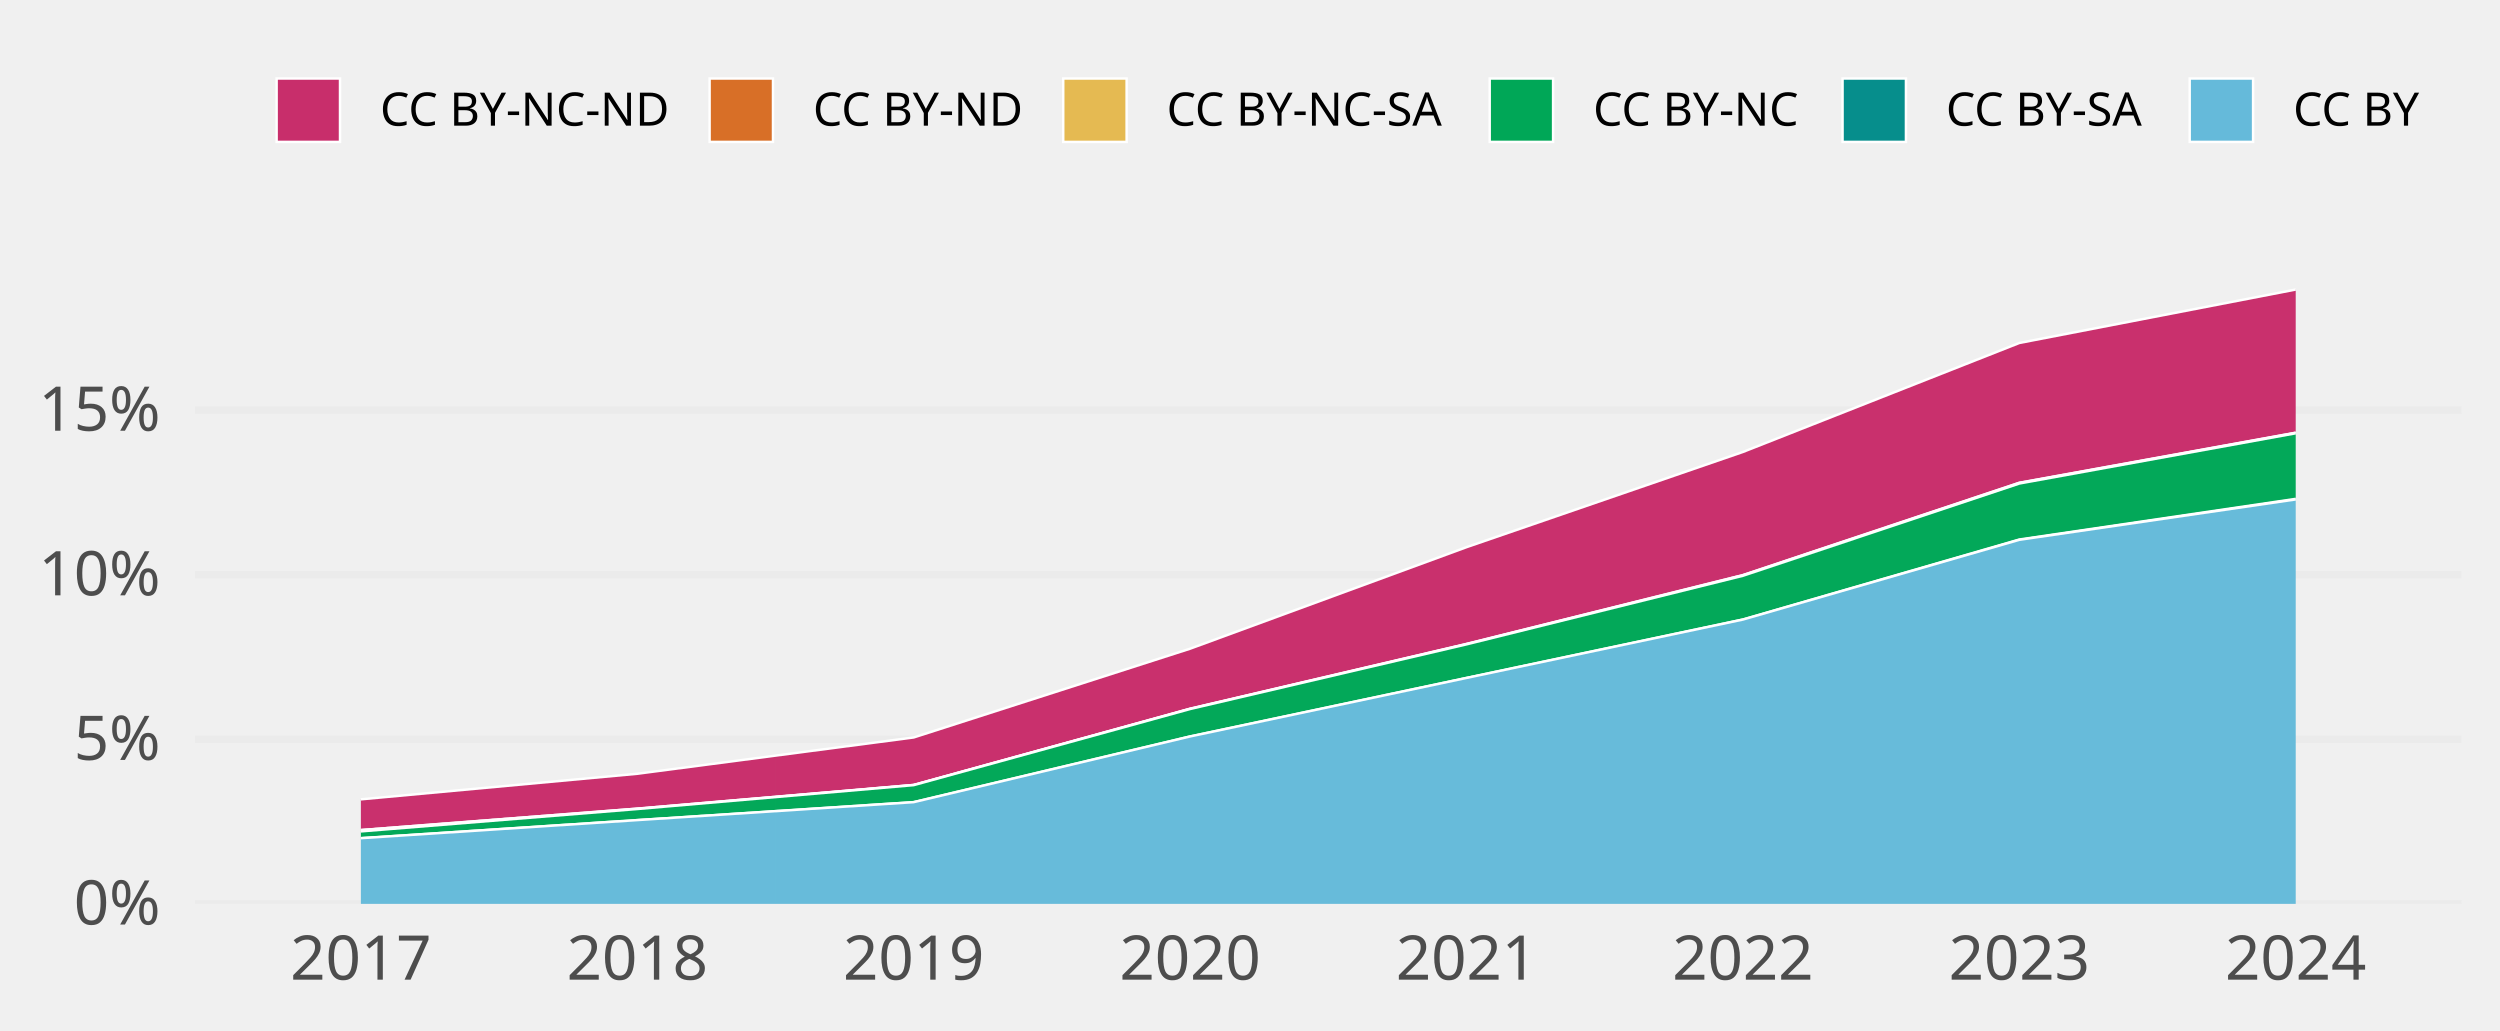
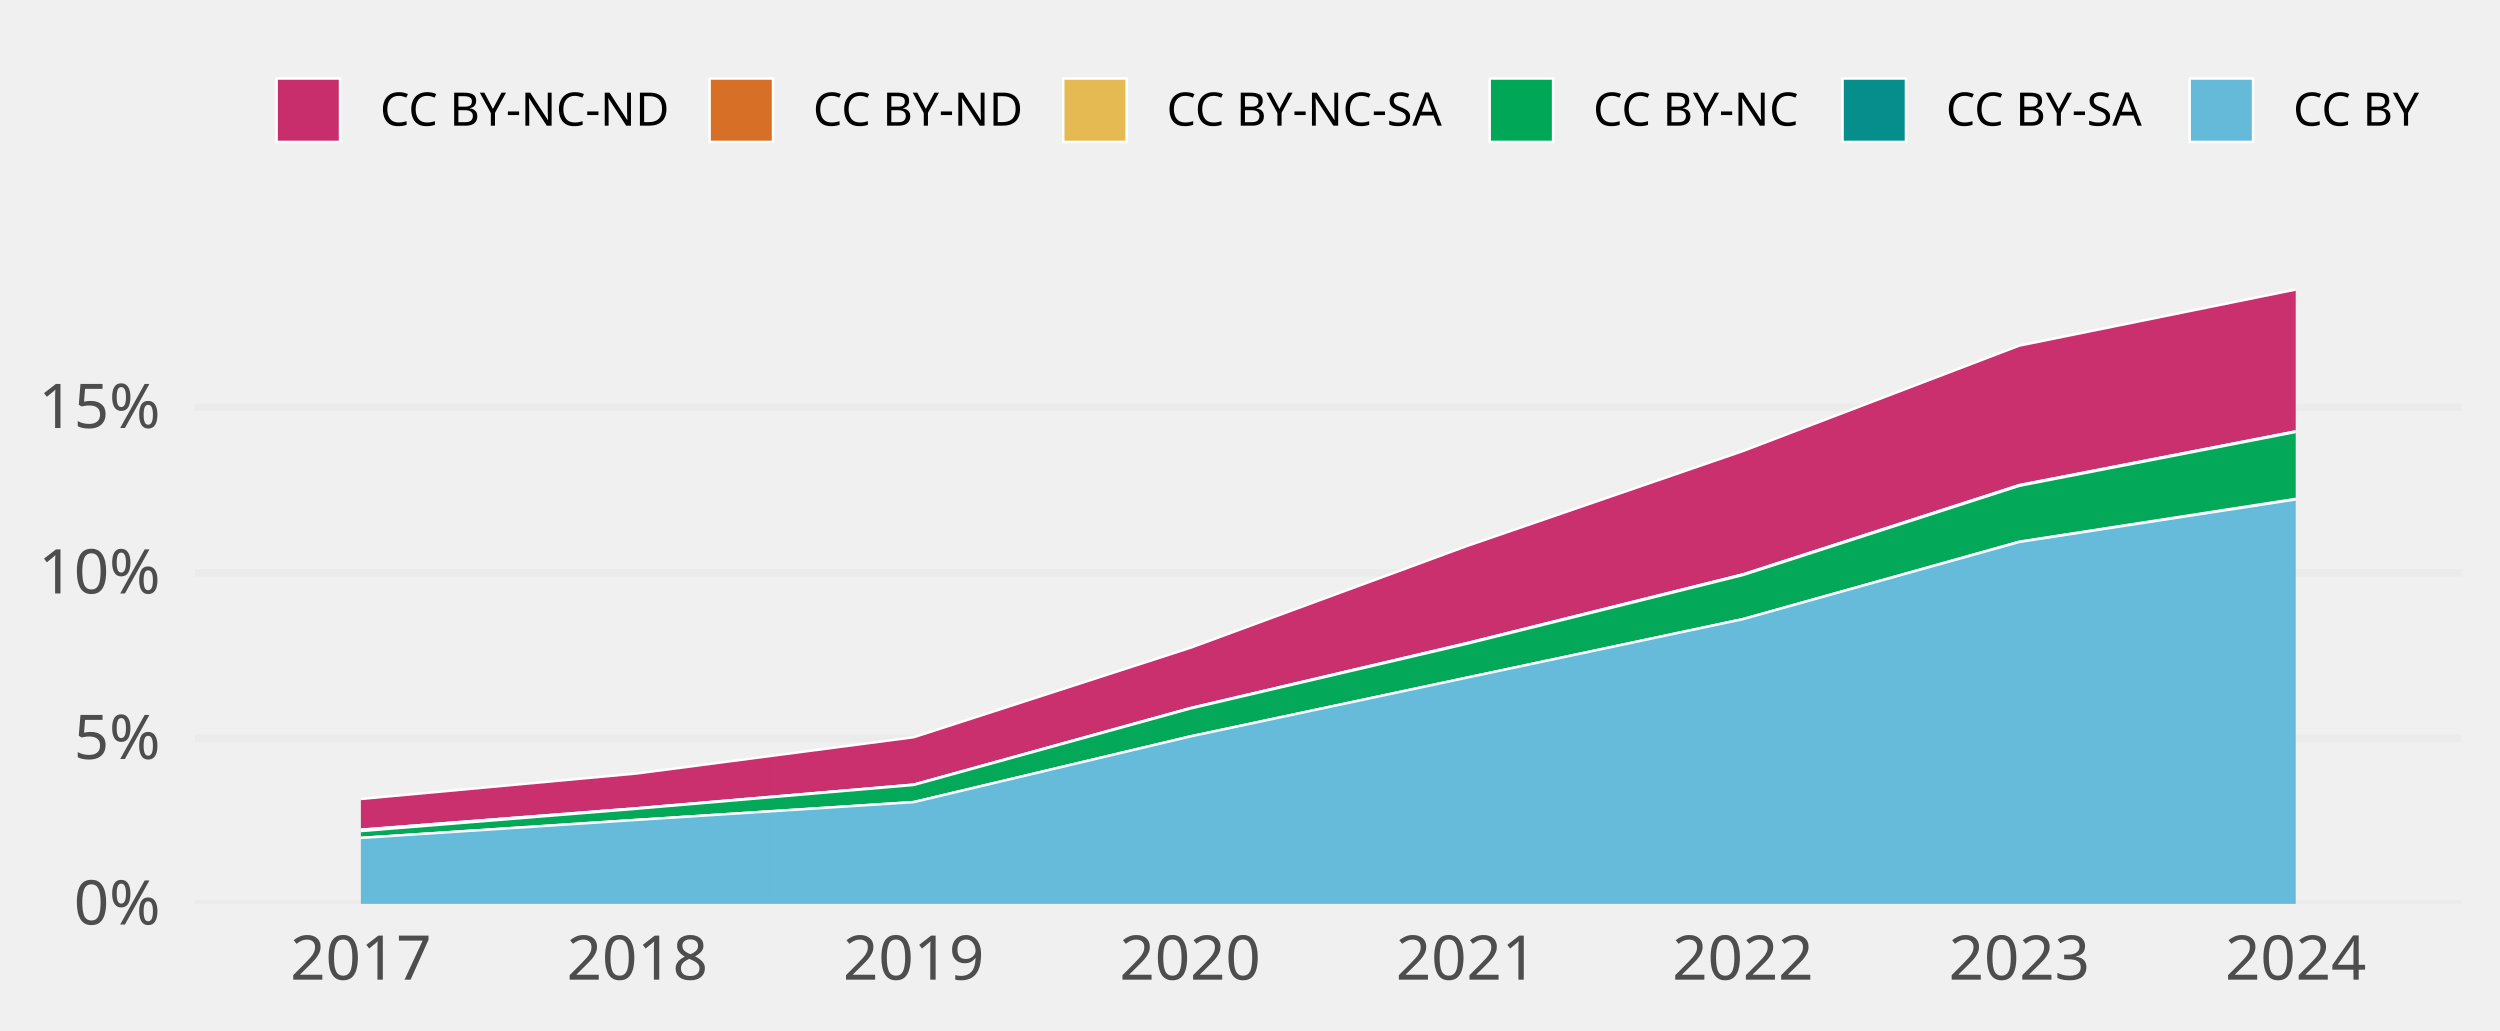
<svg xmlns="http://www.w3.org/2000/svg" class="svglite" width="648.00pt" height="266.98pt" viewBox="0 0 648.00 266.98">
  <defs>
    <style type="text/css">
    .svglite line, .svglite polyline, .svglite polygon, .svglite path, .svglite rect, .svglite circle {
      fill: none;
      stroke: #000000;
      stroke-linecap: round;
      stroke-linejoin: round;
      stroke-miterlimit: 10.00;
    }
    .svglite text {
      white-space: pre;
    }
  </style>
  </defs>
  <rect width="100%" height="100%" style="stroke: none; fill: none;" />
  <defs>
    <clipPath id="cpMC4wMHw2NDguMDB8MC4wMHwyNjYuOTg=">
      <rect x="0.00" y="0.00" width="648.00" height="266.98" />
    </clipPath>
  </defs>
  <g clip-path="url(#cpMC4wMHw2NDguMDB8MC4wMHwyNjYuOTg=)">
</g>
  <defs>
    <clipPath id="cpNTAuNTZ8NjM4LjA0fDY3LjA5fDIzNC4yOA==">
      <rect x="50.56" y="67.09" width="587.48" height="167.19" />
    </clipPath>
  </defs>
  <g clip-path="url(#cpNTAuNTZ8NjM4LjA0fDY3LjA5fDIzNC4yOA==)">
    <polyline points="50.56,234.28 638.04,234.28 " style="stroke-width: 1.94; stroke: #EBEBEB; stroke-linecap: butt;" />
-     <polyline points="50.56,191.62 638.04,191.62 " style="stroke-width: 1.94; stroke: #EBEBEB; stroke-linecap: butt;" />
-     <polyline points="50.56,148.97 638.04,148.97 " style="stroke-width: 1.94; stroke: #EBEBEB; stroke-linecap: butt;" />
-     <polyline points="50.56,106.31 638.04,106.31 " style="stroke-width: 1.94; stroke: #EBEBEB; stroke-linecap: butt;" />
-     <polygon points="93.54,207.19 165.19,200.56 236.83,191.15 308.48,168.14 380.12,141.83 451.76,117.15 523.41,88.90 595.05,75.05 595.05,112.15 523.41,125.13 451.76,149.07 380.12,166.91 308.48,183.70 236.83,203.46 165.19,209.60 93.54,215.15 " style="stroke-width: 0.00; stroke: none; stroke-linecap: butt; fill: #C82E6B;" />
-     <polyline points="93.54,207.19 165.19,200.56 236.83,191.15 308.48,168.14 380.12,141.83 451.76,117.15 523.41,88.90 595.05,75.05 " style="stroke-width: 0.64; stroke: #FFFFFF; stroke-linecap: butt;" />
-     <polygon points="93.54,215.15 165.19,209.60 236.83,203.46 308.48,183.70 380.12,166.91 451.76,149.07 523.41,125.13 595.05,112.15 595.05,112.18 523.41,125.16 451.76,149.08 380.12,166.92 308.48,183.70 236.83,203.46 165.19,209.60 93.54,215.15 " style="stroke-width: 0.00; stroke: none; stroke-linecap: butt; fill: #D86F27;" />
-     <polyline points="93.54,215.15 165.19,209.60 236.83,203.46 308.48,183.70 380.12,166.91 451.76,149.07 523.41,125.13 595.05,112.15 " style="stroke-width: 0.64; stroke: #FFFFFF; stroke-linecap: butt;" />
-     <polygon points="93.54,215.15 165.19,209.60 236.83,203.46 308.48,183.70 380.12,166.92 451.76,149.08 523.41,125.16 595.05,112.18 595.05,112.31 523.41,125.33 451.76,149.24 380.12,167.02 308.48,183.78 236.83,203.51 165.19,209.70 93.54,215.50 " style="stroke-width: 0.00; stroke: none; stroke-linecap: butt; fill: #E5BA52;" />
-     <polyline points="93.54,215.15 165.19,209.60 236.83,203.46 308.48,183.70 380.12,166.92 451.76,149.08 523.41,125.16 595.05,112.18 " style="stroke-width: 0.64; stroke: #FFFFFF; stroke-linecap: butt;" />
-     <polygon points="93.54,215.50 165.19,209.70 236.83,203.51 308.48,183.78 380.12,167.02 451.76,149.24 523.41,125.33 595.05,112.31 595.05,129.30 523.41,139.84 451.76,160.57 380.12,175.72 308.48,190.88 236.83,207.91 165.19,212.57 93.54,217.25 " style="stroke-width: 0.00; stroke: none; stroke-linecap: butt; fill: #00A757;" />
-     <polyline points="93.54,215.50 165.19,209.70 236.83,203.51 308.48,183.78 380.12,167.02 451.76,149.24 523.41,125.33 595.05,112.31 " style="stroke-width: 0.64; stroke: #FFFFFF; stroke-linecap: butt;" />
-     <polygon points="93.54,217.25 165.19,212.57 236.83,207.91 308.48,190.88 380.12,175.72 451.76,160.57 523.41,139.84 595.05,129.30 595.05,129.45 523.41,139.92 451.76,160.59 380.12,175.72 308.48,190.89 236.83,207.92 165.19,212.57 93.54,217.26 " style="stroke-width: 0.00; stroke: none; stroke-linecap: butt; fill: #068E8C;" />
-     <polyline points="93.54,217.25 165.19,212.57 236.83,207.91 308.48,190.88 380.12,175.72 451.76,160.57 523.41,139.84 595.05,129.30 " style="stroke-width: 0.64; stroke: #FFFFFF; stroke-linecap: butt;" />
-     <polygon points="93.54,217.26 165.19,212.57 236.83,207.92 308.48,190.89 380.12,175.72 451.76,160.59 523.41,139.92 595.05,129.45 595.05,234.28 523.41,234.28 451.76,234.28 380.12,234.28 308.48,234.28 236.83,234.28 165.19,234.28 93.54,234.28 " style="stroke-width: 0.00; stroke: none; stroke-linecap: butt; fill: #65BADA;" />
-     <polyline points="93.54,217.26 165.19,212.57 236.83,207.92 308.48,190.89 380.12,175.72 451.76,160.59 523.41,139.92 595.05,129.45 " style="stroke-width: 0.64; stroke: #FFFFFF; stroke-linecap: butt;" />
+     <polyline points="50.56,191.38 638.04,191.38 " style="stroke-width: 1.94; stroke: #EBEBEB; stroke-linecap: butt;" />
+     <polyline points="50.56,148.48 638.04,148.48 " style="stroke-width: 1.94; stroke: #EBEBEB; stroke-linecap: butt;" />
+     <polyline points="50.56,105.58 638.04,105.58 " style="stroke-width: 1.94; stroke: #EBEBEB; stroke-linecap: butt;" />
+     <polygon points="93.54,207.09 165.19,200.47 236.83,191.09 308.48,167.93 380.12,141.56 451.76,116.91 523.41,89.58 595.05,75.05 595.05,111.80 523.41,125.73 451.76,148.88 380.12,166.72 308.48,183.55 236.83,203.37 165.19,209.49 93.54,215.06 " style="stroke-width: 0.00; stroke: none; stroke-linecap: butt; fill: #C82E6B;" />
+     <polyline points="93.54,207.09 165.19,200.47 236.83,191.09 308.48,167.93 380.12,141.56 451.76,116.91 523.41,89.58 595.05,75.05 " style="stroke-width: 0.64; stroke: #FFFFFF; stroke-linecap: butt;" />
+     <polygon points="93.54,215.06 165.19,209.49 236.83,203.37 308.48,183.55 380.12,166.72 451.76,148.88 523.41,125.73 595.05,111.80 595.05,111.84 523.41,125.76 451.76,148.89 380.12,166.73 308.48,183.56 236.83,203.38 165.19,209.49 93.54,215.06 " style="stroke-width: 0.00; stroke: none; stroke-linecap: butt; fill: #D86F27;" />
+     <polyline points="93.54,215.06 165.19,209.49 236.83,203.37 308.48,183.55 380.12,166.72 451.76,148.88 523.41,125.73 595.05,111.80 " style="stroke-width: 0.64; stroke: #FFFFFF; stroke-linecap: butt;" />
+     <polygon points="93.54,215.06 165.19,209.49 236.83,203.38 308.48,183.56 380.12,166.73 451.76,148.89 523.41,125.76 595.05,111.84 595.05,111.96 523.41,125.92 451.76,149.05 380.12,166.88 308.48,183.66 236.83,203.46 165.19,209.61 93.54,215.41 " style="stroke-width: 0.00; stroke: none; stroke-linecap: butt; fill: #E5BA52;" />
+     <polyline points="93.54,215.06 165.19,209.49 236.83,203.38 308.48,183.56 380.12,166.73 451.76,148.89 523.41,125.76 595.05,111.84 " style="stroke-width: 0.64; stroke: #FFFFFF; stroke-linecap: butt;" />
+     <polygon points="93.54,215.41 165.19,209.61 236.83,203.46 308.48,183.66 380.12,166.88 451.76,149.05 523.41,125.92 595.05,111.96 595.05,129.30 523.41,140.39 451.76,160.46 380.12,175.66 308.48,190.87 236.83,207.89 165.19,212.50 93.54,217.18 " style="stroke-width: 0.00; stroke: none; stroke-linecap: butt; fill: #00A757;" />
+     <polyline points="93.54,215.41 165.19,209.61 236.83,203.46 308.48,183.66 380.12,166.88 451.76,149.05 523.41,125.92 595.05,111.96 " style="stroke-width: 0.64; stroke: #FFFFFF; stroke-linecap: butt;" />
+     <polygon points="93.54,217.18 165.19,212.50 236.83,207.89 308.48,190.87 380.12,175.66 451.76,160.46 523.41,140.39 595.05,129.30 595.05,129.45 523.41,140.47 451.76,160.48 380.12,175.66 308.48,190.89 236.83,207.90 165.19,212.50 93.54,217.18 " style="stroke-width: 0.00; stroke: none; stroke-linecap: butt; fill: #068E8C;" />
+     <polyline points="93.54,217.18 165.19,212.50 236.83,207.89 308.48,190.87 380.12,175.66 451.76,160.46 523.41,140.39 595.05,129.30 " style="stroke-width: 0.64; stroke: #FFFFFF; stroke-linecap: butt;" />
+     <polygon points="93.54,217.18 165.19,212.50 236.83,207.90 308.48,190.89 380.12,175.66 451.76,160.48 523.41,140.47 595.05,129.45 595.05,234.28 523.41,234.28 451.76,234.28 380.12,234.28 308.48,234.28 236.83,234.28 165.19,234.28 93.54,234.28 " style="stroke-width: 0.00; stroke: none; stroke-linecap: butt; fill: #65BADA;" />
+     <polyline points="93.54,217.18 165.19,212.50 236.83,207.90 308.48,190.89 380.12,175.66 451.76,160.48 523.41,140.47 595.05,129.45 " style="stroke-width: 0.64; stroke: #FFFFFF; stroke-linecap: butt;" />
    <rect x="57.72" y="75.05" width="71.64" height="159.23" style="stroke-width: 1.07; stroke: none; stroke-linecap: butt; stroke-linejoin: miter; fill: #FFFFFF; fill-opacity: 0.012;" />
    <rect x="129.37" y="75.05" width="71.64" height="159.23" style="stroke-width: 1.07; stroke: none; stroke-linecap: butt; stroke-linejoin: miter; fill: #FFFFFF; fill-opacity: 0.012;" />
    <rect x="201.01" y="75.05" width="71.64" height="159.23" style="stroke-width: 1.07; stroke: none; stroke-linecap: butt; stroke-linejoin: miter; fill: #FFFFFF; fill-opacity: 0.012;" />
    <rect x="272.65" y="75.05" width="71.64" height="159.23" style="stroke-width: 1.07; stroke: none; stroke-linecap: butt; stroke-linejoin: miter; fill: #FFFFFF; fill-opacity: 0.012;" />
    <rect x="344.30" y="75.05" width="71.64" height="159.23" style="stroke-width: 1.07; stroke: none; stroke-linecap: butt; stroke-linejoin: miter; fill: #FFFFFF; fill-opacity: 0.012;" />
    <rect x="415.94" y="75.05" width="71.64" height="159.23" style="stroke-width: 1.07; stroke: none; stroke-linecap: butt; stroke-linejoin: miter; fill: #FFFFFF; fill-opacity: 0.012;" />
    <rect x="487.59" y="75.05" width="71.64" height="159.23" style="stroke-width: 1.07; stroke: none; stroke-linecap: butt; stroke-linejoin: miter; fill: #FFFFFF; fill-opacity: 0.012;" />
    <rect x="559.23" y="75.05" width="71.64" height="159.23" style="stroke-width: 1.07; stroke: none; stroke-linecap: butt; stroke-linejoin: miter; fill: #FFFFFF; fill-opacity: 0.012;" />
  </g>
  <g clip-path="url(#cpMC4wMHw2NDguMDB8MC4wMHwyNjYuOTg=)">
    <text x="41.59" y="239.63" text-anchor="end" style="font-size: 16.00px;fill: #4D4D4D; font-family: &quot;Atkinson Hyperlegible&quot;;" textLength="25.20px" lengthAdjust="spacingAndGlyphs">0%</text>
-     <text x="41.59" y="196.97" text-anchor="end" style="font-size: 16.00px;fill: #4D4D4D; font-family: &quot;Atkinson Hyperlegible&quot;;" textLength="24.16px" lengthAdjust="spacingAndGlyphs">5%</text>
-     <text x="41.59" y="154.31" text-anchor="end" style="font-size: 16.00px;fill: #4D4D4D; font-family: &quot;Atkinson Hyperlegible&quot;;" textLength="31.63px" lengthAdjust="spacingAndGlyphs">10%</text>
-     <text x="41.59" y="111.65" text-anchor="end" style="font-size: 16.00px;fill: #4D4D4D; font-family: &quot;Atkinson Hyperlegible&quot;;" textLength="30.59px" lengthAdjust="spacingAndGlyphs">15%</text>
+     <text x="41.59" y="196.73" text-anchor="end" style="font-size: 16.00px;fill: #4D4D4D; font-family: &quot;Atkinson Hyperlegible&quot;;" textLength="24.16px" lengthAdjust="spacingAndGlyphs">5%</text>
+     <text x="41.59" y="153.83" text-anchor="end" style="font-size: 16.00px;fill: #4D4D4D; font-family: &quot;Atkinson Hyperlegible&quot;;" textLength="31.63px" lengthAdjust="spacingAndGlyphs">10%</text>
+     <text x="41.59" y="110.93" text-anchor="end" style="font-size: 16.00px;fill: #4D4D4D; font-family: &quot;Atkinson Hyperlegible&quot;;" textLength="30.59px" lengthAdjust="spacingAndGlyphs">15%</text>
    <text x="93.54" y="253.94" text-anchor="middle" style="font-size: 16.00px;fill: #4D4D4D; font-family: &quot;Atkinson Hyperlegible&quot;;" textLength="33.74px" lengthAdjust="spacingAndGlyphs">2017</text>
    <text x="165.19" y="253.94" text-anchor="middle" style="font-size: 16.00px;fill: #4D4D4D; font-family: &quot;Atkinson Hyperlegible&quot;;" textLength="35.42px" lengthAdjust="spacingAndGlyphs">2018</text>
    <text x="236.83" y="253.94" text-anchor="middle" style="font-size: 16.00px;fill: #4D4D4D; font-family: &quot;Atkinson Hyperlegible&quot;;" textLength="35.15px" lengthAdjust="spacingAndGlyphs">2019</text>
    <text x="308.48" y="253.94" text-anchor="middle" style="font-size: 16.00px;fill: #4D4D4D; font-family: &quot;Atkinson Hyperlegible&quot;;" textLength="38.30px" lengthAdjust="spacingAndGlyphs">2020</text>
    <text x="380.12" y="253.94" text-anchor="middle" style="font-size: 16.00px;fill: #4D4D4D; font-family: &quot;Atkinson Hyperlegible&quot;;" textLength="34.37px" lengthAdjust="spacingAndGlyphs">2021</text>
    <text x="451.76" y="253.94" text-anchor="middle" style="font-size: 16.00px;fill: #4D4D4D; font-family: &quot;Atkinson Hyperlegible&quot;;" textLength="36.72px" lengthAdjust="spacingAndGlyphs">2022</text>
    <text x="523.41" y="253.94" text-anchor="middle" style="font-size: 16.00px;fill: #4D4D4D; font-family: &quot;Atkinson Hyperlegible&quot;;" textLength="37.12px" lengthAdjust="spacingAndGlyphs">2023</text>
    <text x="595.05" y="253.94" text-anchor="middle" style="font-size: 16.00px;fill: #4D4D4D; font-family: &quot;Atkinson Hyperlegible&quot;;" textLength="37.76px" lengthAdjust="spacingAndGlyphs">2024</text>
    <rect x="71.70" y="20.35" width="16.43" height="16.43" style="stroke-width: 0.64; stroke: #FFFFFF; stroke-linecap: butt; stroke-linejoin: miter; fill: #C82E6B;" />
    <rect x="183.93" y="20.35" width="16.43" height="16.43" style="stroke-width: 0.64; stroke: #FFFFFF; stroke-linecap: butt; stroke-linejoin: miter; fill: #D86F27;" />
    <rect x="275.59" y="20.35" width="16.43" height="16.43" style="stroke-width: 0.64; stroke: #FFFFFF; stroke-linecap: butt; stroke-linejoin: miter; fill: #E5BA52;" />
    <rect x="386.13" y="20.35" width="16.43" height="16.43" style="stroke-width: 0.64; stroke: #FFFFFF; stroke-linecap: butt; stroke-linejoin: miter; fill: #00A757;" />
    <rect x="477.59" y="20.35" width="16.43" height="16.43" style="stroke-width: 0.64; stroke: #FFFFFF; stroke-linecap: butt; stroke-linejoin: miter; fill: #068E8C;" />
    <rect x="567.57" y="20.35" width="16.43" height="16.43" style="stroke-width: 0.64; stroke: #FFFFFF; stroke-linecap: butt; stroke-linejoin: miter; fill: #65BADA;" />
    <text x="98.52" y="32.58" style="font-size: 12.00px; font-family: &quot;Atkinson Hyperlegible&quot;;" textLength="75.02px" lengthAdjust="spacingAndGlyphs">CC BY-NC-ND</text>
    <text x="210.74" y="32.58" style="font-size: 12.00px; font-family: &quot;Atkinson Hyperlegible&quot;;" textLength="54.45px" lengthAdjust="spacingAndGlyphs">CC BY-ND</text>
    <text x="302.40" y="32.58" style="font-size: 12.00px; font-family: &quot;Atkinson Hyperlegible&quot;;" textLength="73.34px" lengthAdjust="spacingAndGlyphs">CC BY-NC-SA</text>
    <text x="412.95" y="32.58" style="font-size: 12.00px; font-family: &quot;Atkinson Hyperlegible&quot;;" textLength="54.25px" lengthAdjust="spacingAndGlyphs">CC BY-NC</text>
    <text x="504.40" y="32.58" style="font-size: 12.00px; font-family: &quot;Atkinson Hyperlegible&quot;;" textLength="52.78px" lengthAdjust="spacingAndGlyphs">CC BY-SA</text>
    <text x="594.39" y="32.58" style="font-size: 12.00px; font-family: &quot;Atkinson Hyperlegible&quot;;" textLength="33.69px" lengthAdjust="spacingAndGlyphs">CC BY</text>
  </g>
</svg>
